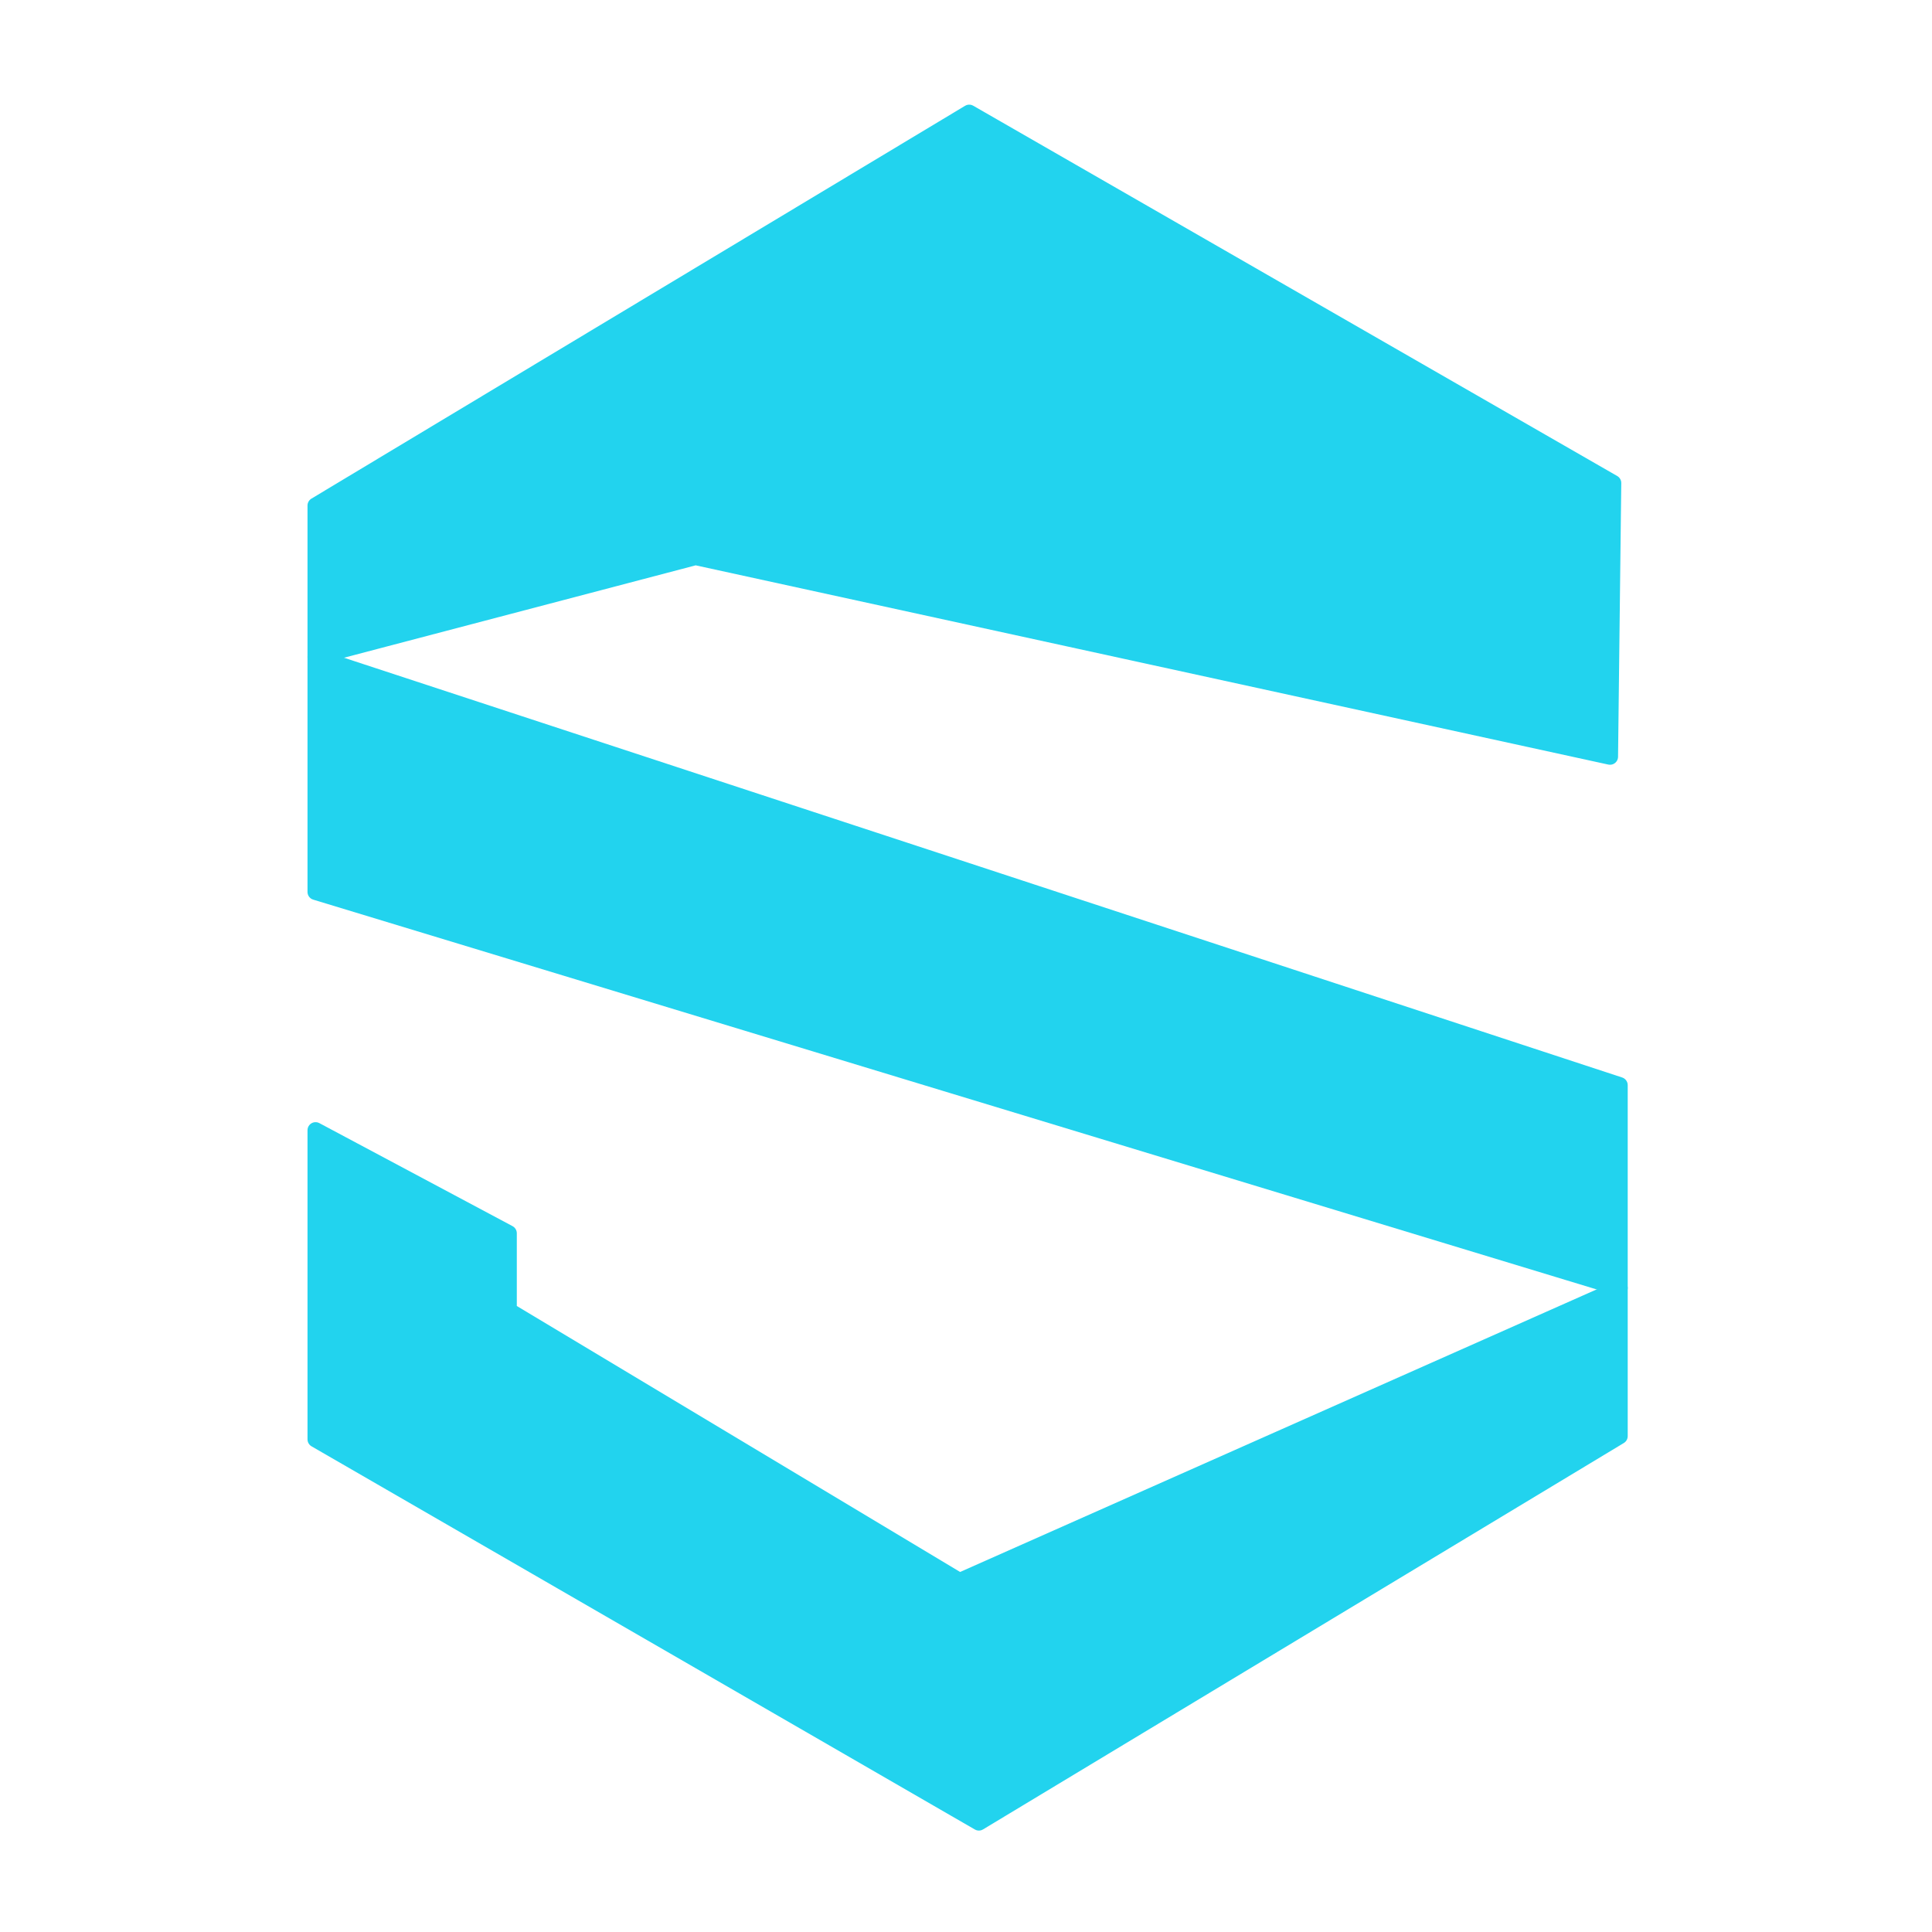
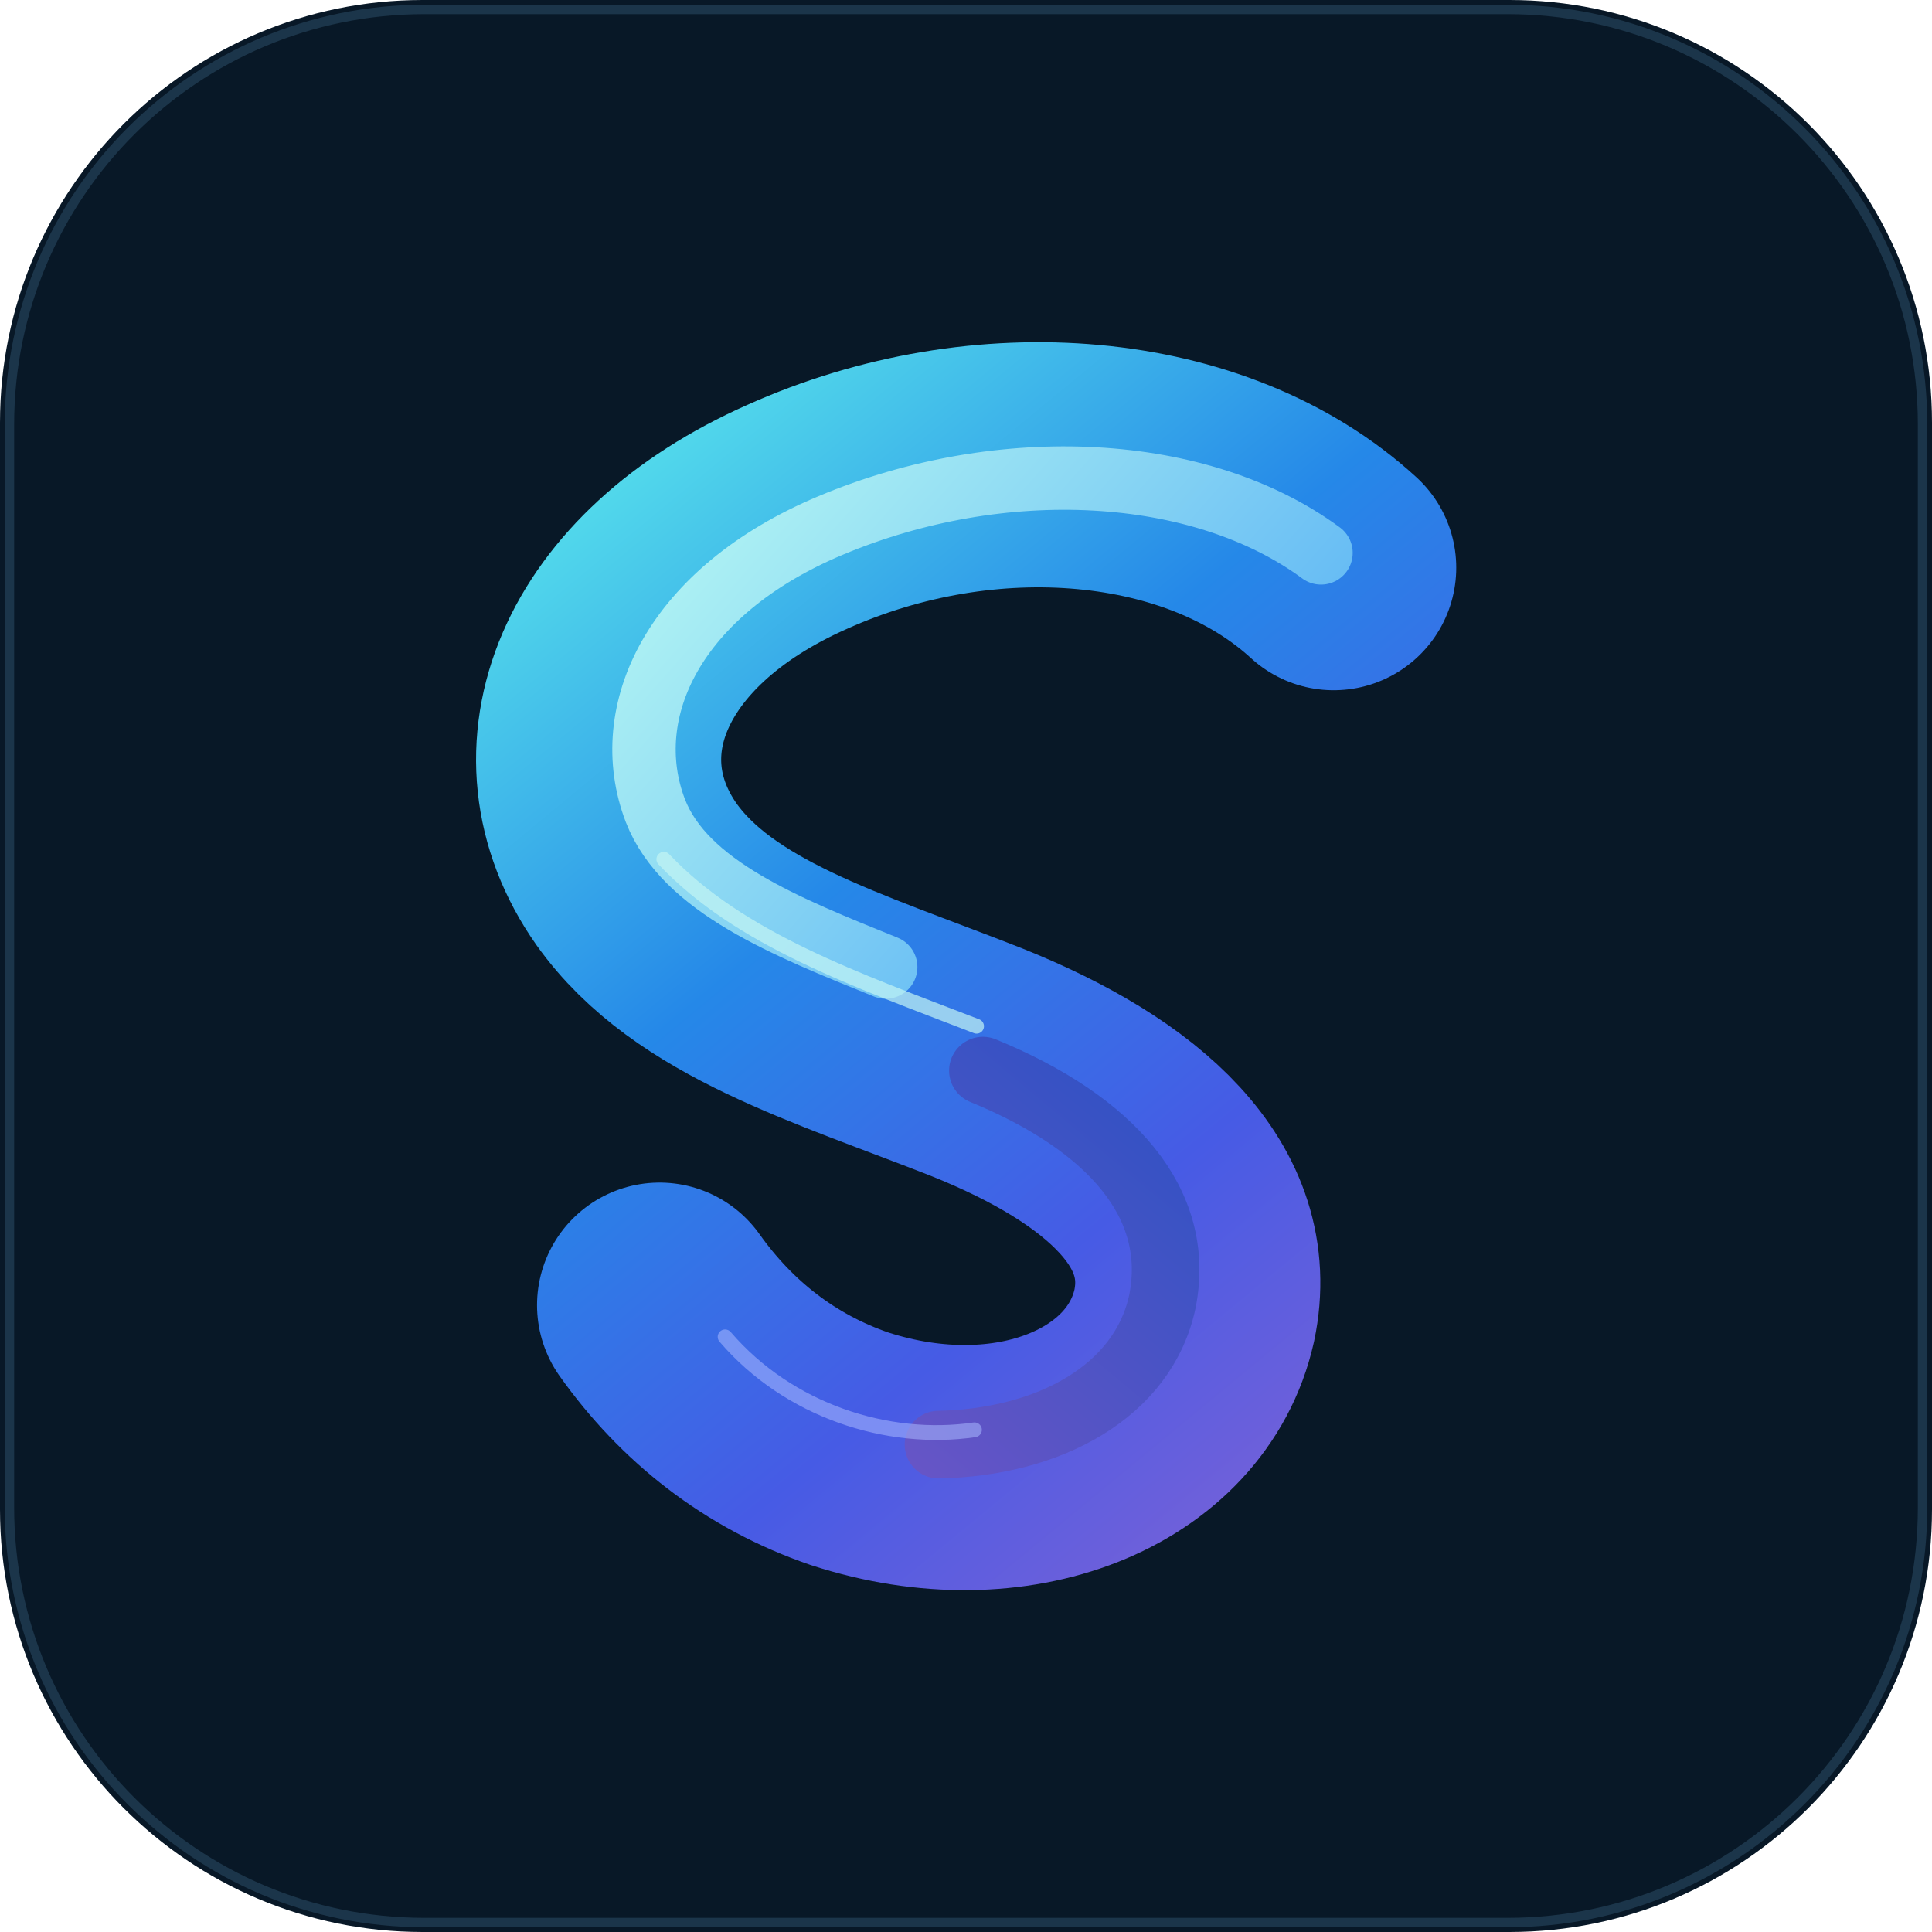
- <svg xmlns="http://www.w3.org/2000/svg" viewBox="0 0 600 600" role="img" aria-labelledby="title desc">
-   <g fill="#22D3EE" stroke="#22D3EE" stroke-width="5" stroke-linejoin="round" stroke-linecap="round" transform="translate(25.5 10.5)">
-     <path d="M72.5 146.5 275.5 24.5 475.5 139.5 474.5 224.5 190.5 162.5 72.5 193.5Z" />
-     <path d="M72.5 193.5 477.5 326.5 477.5 389.5 72.5 266.5Z" />
-     <path d="M72.5 340.5 132.5 372.5 132.5 396.5 272.5 480.5 477.5 389.5 477.5 435.5 278.5 555.5 72.5 436.5Z" />
+ <svg xmlns="http://www.w3.org/2000/svg" viewBox="0 0 1024 1024" role="img" aria-labelledby="title">
+   <defs>
+     <linearGradient id="sc-ribbon" x1="320" y1="300" x2="700" y2="760" gradientUnits="userSpaceOnUse">
+       <stop offset="0" stop-color="#54DDEB" />
+       <stop offset="0.38" stop-color="#2588E8" />
+       <stop offset="0.72" stop-color="#465BE5" />
+       <stop offset="1" stop-color="#7761D8" />
+     </linearGradient>
+     <linearGradient id="sc-fold" x1="360" y1="330" x2="620" y2="560" gradientUnits="userSpaceOnUse">
+       <stop offset="0" stop-color="#B1F4F3" />
+       <stop offset="1" stop-color="#4CA8F4" />
+     </linearGradient>
+     <linearGradient id="sc-underfold" x1="600" y1="590" x2="450" y2="770" gradientUnits="userSpaceOnUse">
+       <stop offset="0" stop-color="#3152C4" />
+       <stop offset="1" stop-color="#6C55C6" />
+     </linearGradient>
+   </defs>
+   <rect width="1024" height="1024" rx="224" fill="#081827" />
+   <rect x="5" y="5" width="1014" height="1014" rx="220" fill="none" stroke="#1B354A" stroke-width="5" />
+   <g transform="translate(512 512) scale(1.12) translate(-506 -528.5)">
+     <path d="M680 340 C620 285 515 276 426 316 C338 355 310 428 350 485 C382 530 445 548 511 574 C581 602 625 642 614 694 C601 752 528 782 451 757 C413 744 383 720 361 689" fill="none" stroke="url(#sc-ribbon)" stroke-width="116" stroke-linecap="round" stroke-linejoin="round" />
+     <path d="M674 333 C617 291 523 286 442 320 C368 351 341 408 359 455 C373 491 421 510 468 529" fill="none" stroke="url(#sc-fold)" stroke-width="30" stroke-linecap="round" stroke-linejoin="round" />
+     <path d="M514 578 C575 603 608 641 599 687 C590 730 545 754 493 755" fill="none" stroke="url(#sc-underfold)" stroke-width="32" stroke-linecap="round" stroke-linejoin="round" />
+     <path d="M363 478 C399 516 454 535 511 557" fill="none" stroke="#C4F6F4" stroke-opacity="0.7" stroke-width="7" stroke-linecap="round" stroke-linejoin="round" />
+     <path d="M392 704 C422 739 469 754 510 748" fill="none" stroke="#A7B7FF" stroke-opacity="0.55" stroke-width="7" stroke-linecap="round" stroke-linejoin="round" />
  </g>
</svg>
